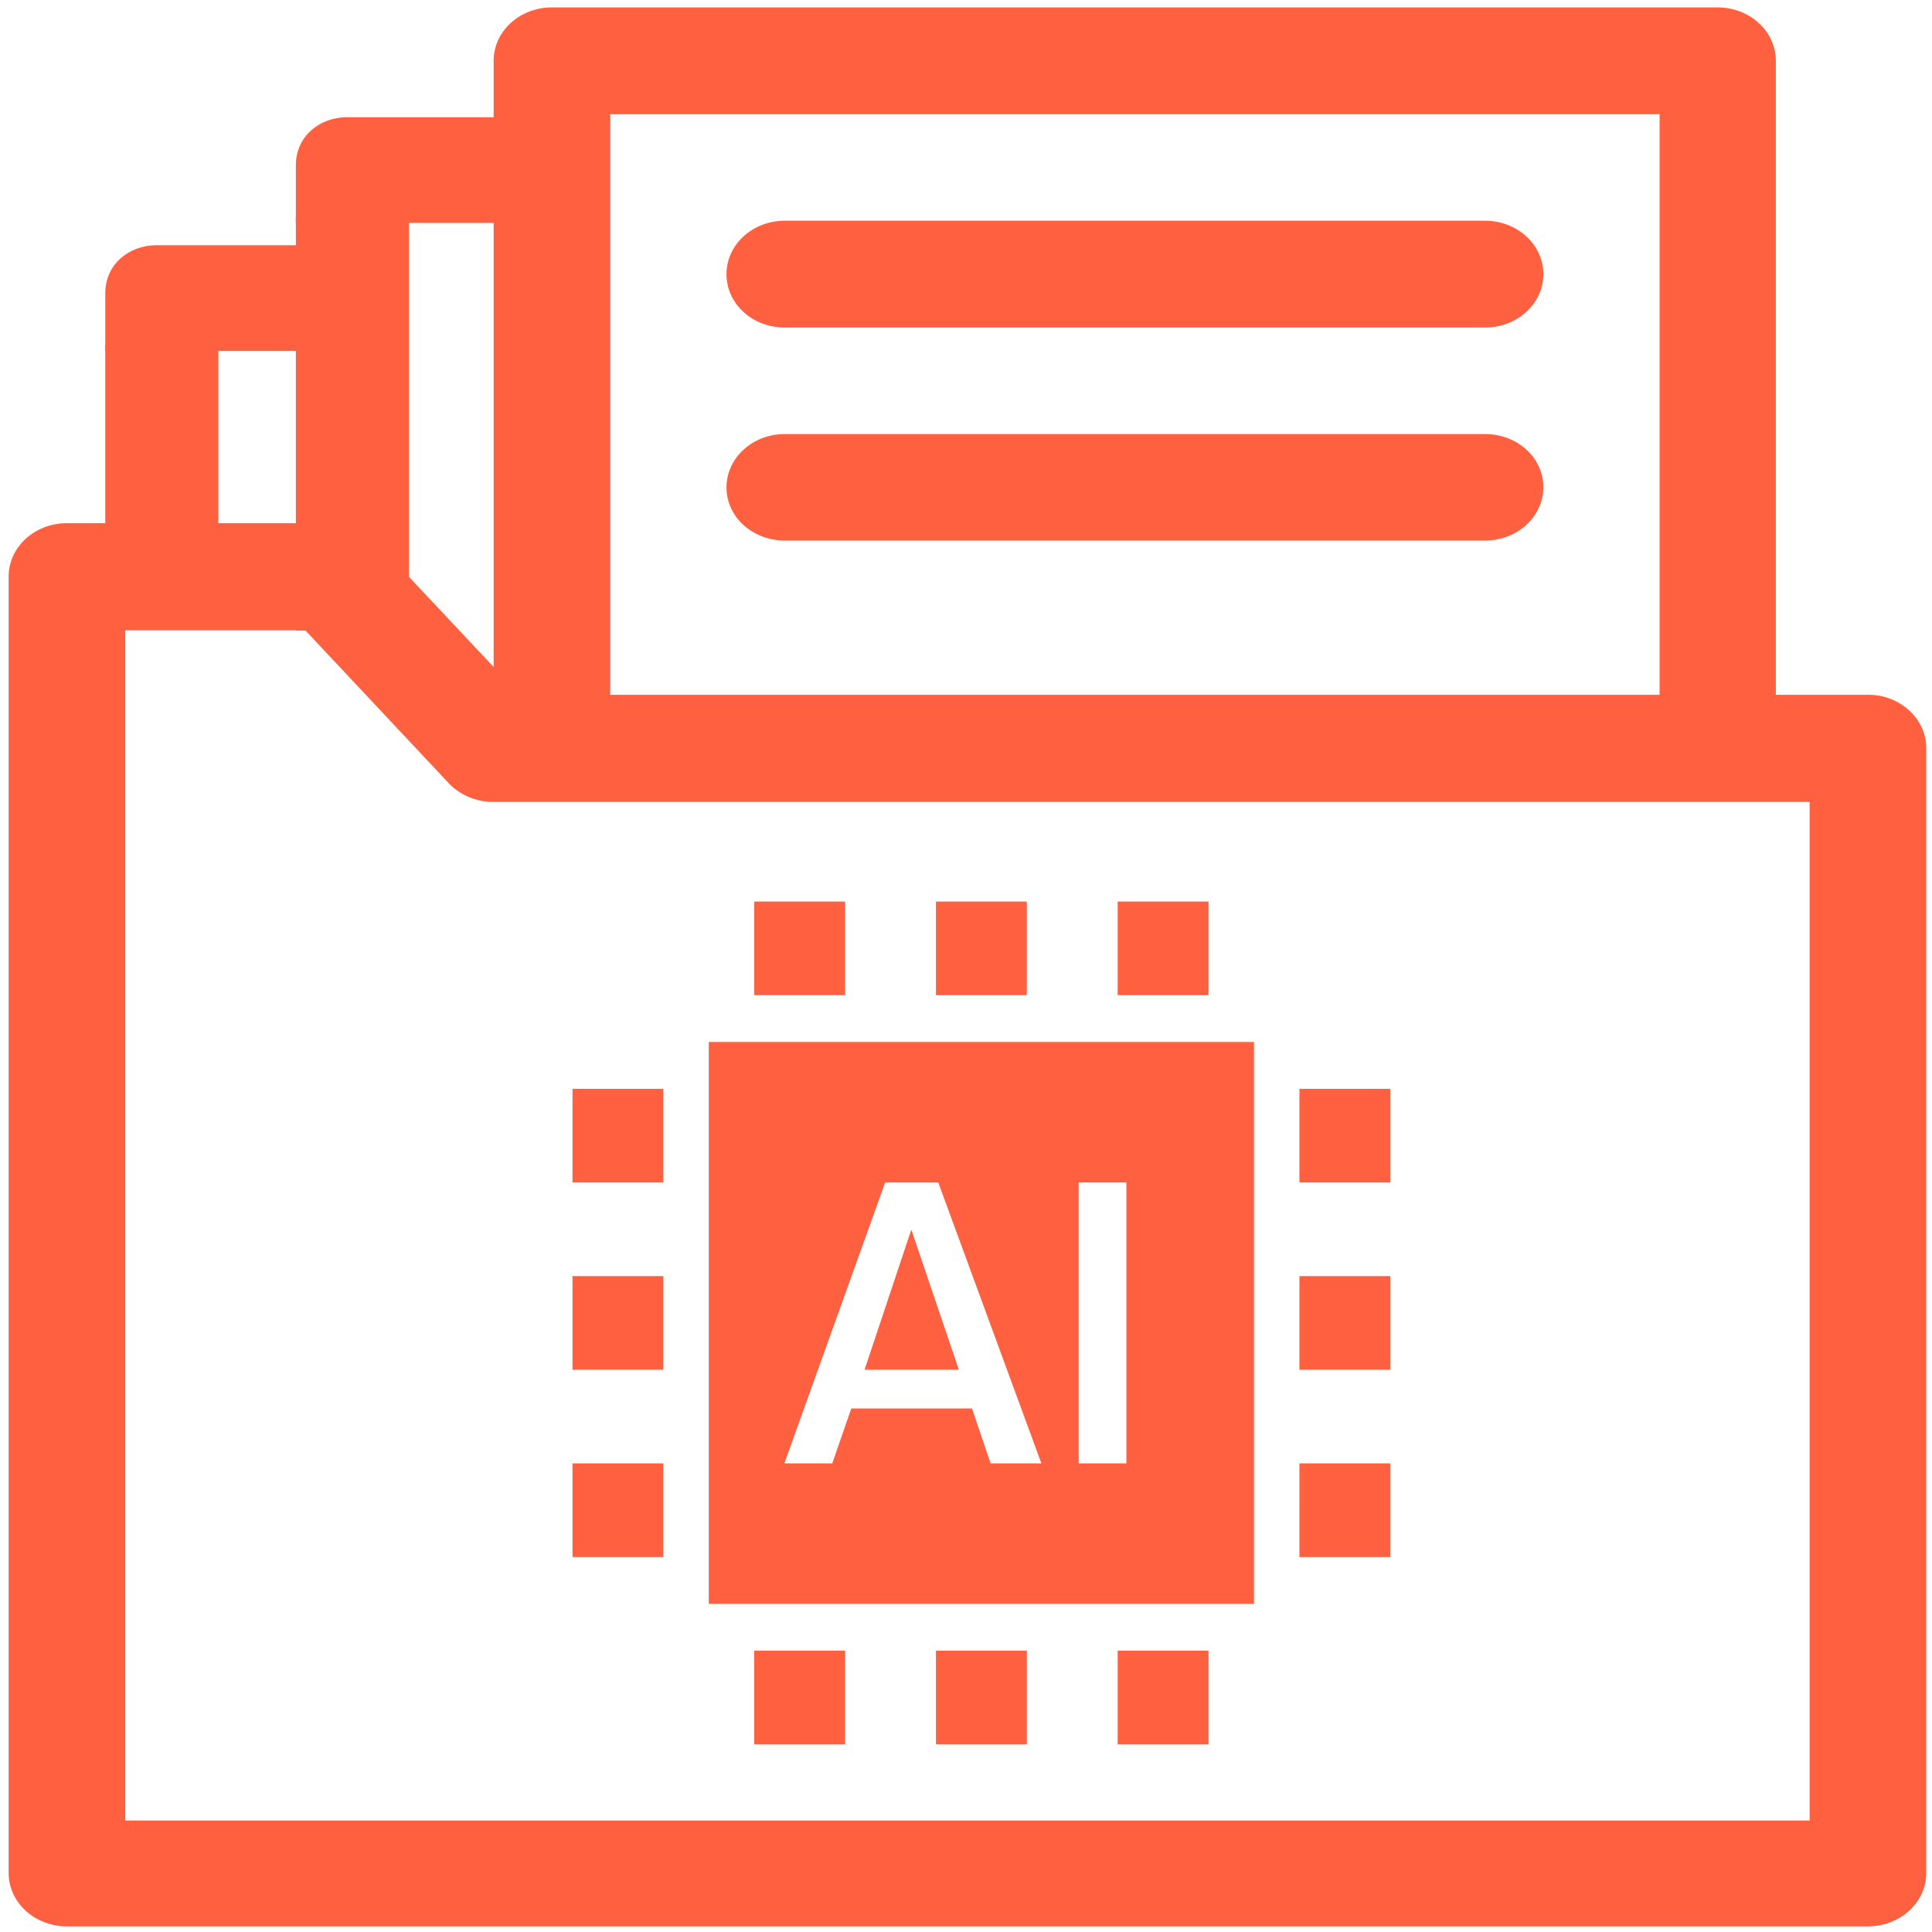
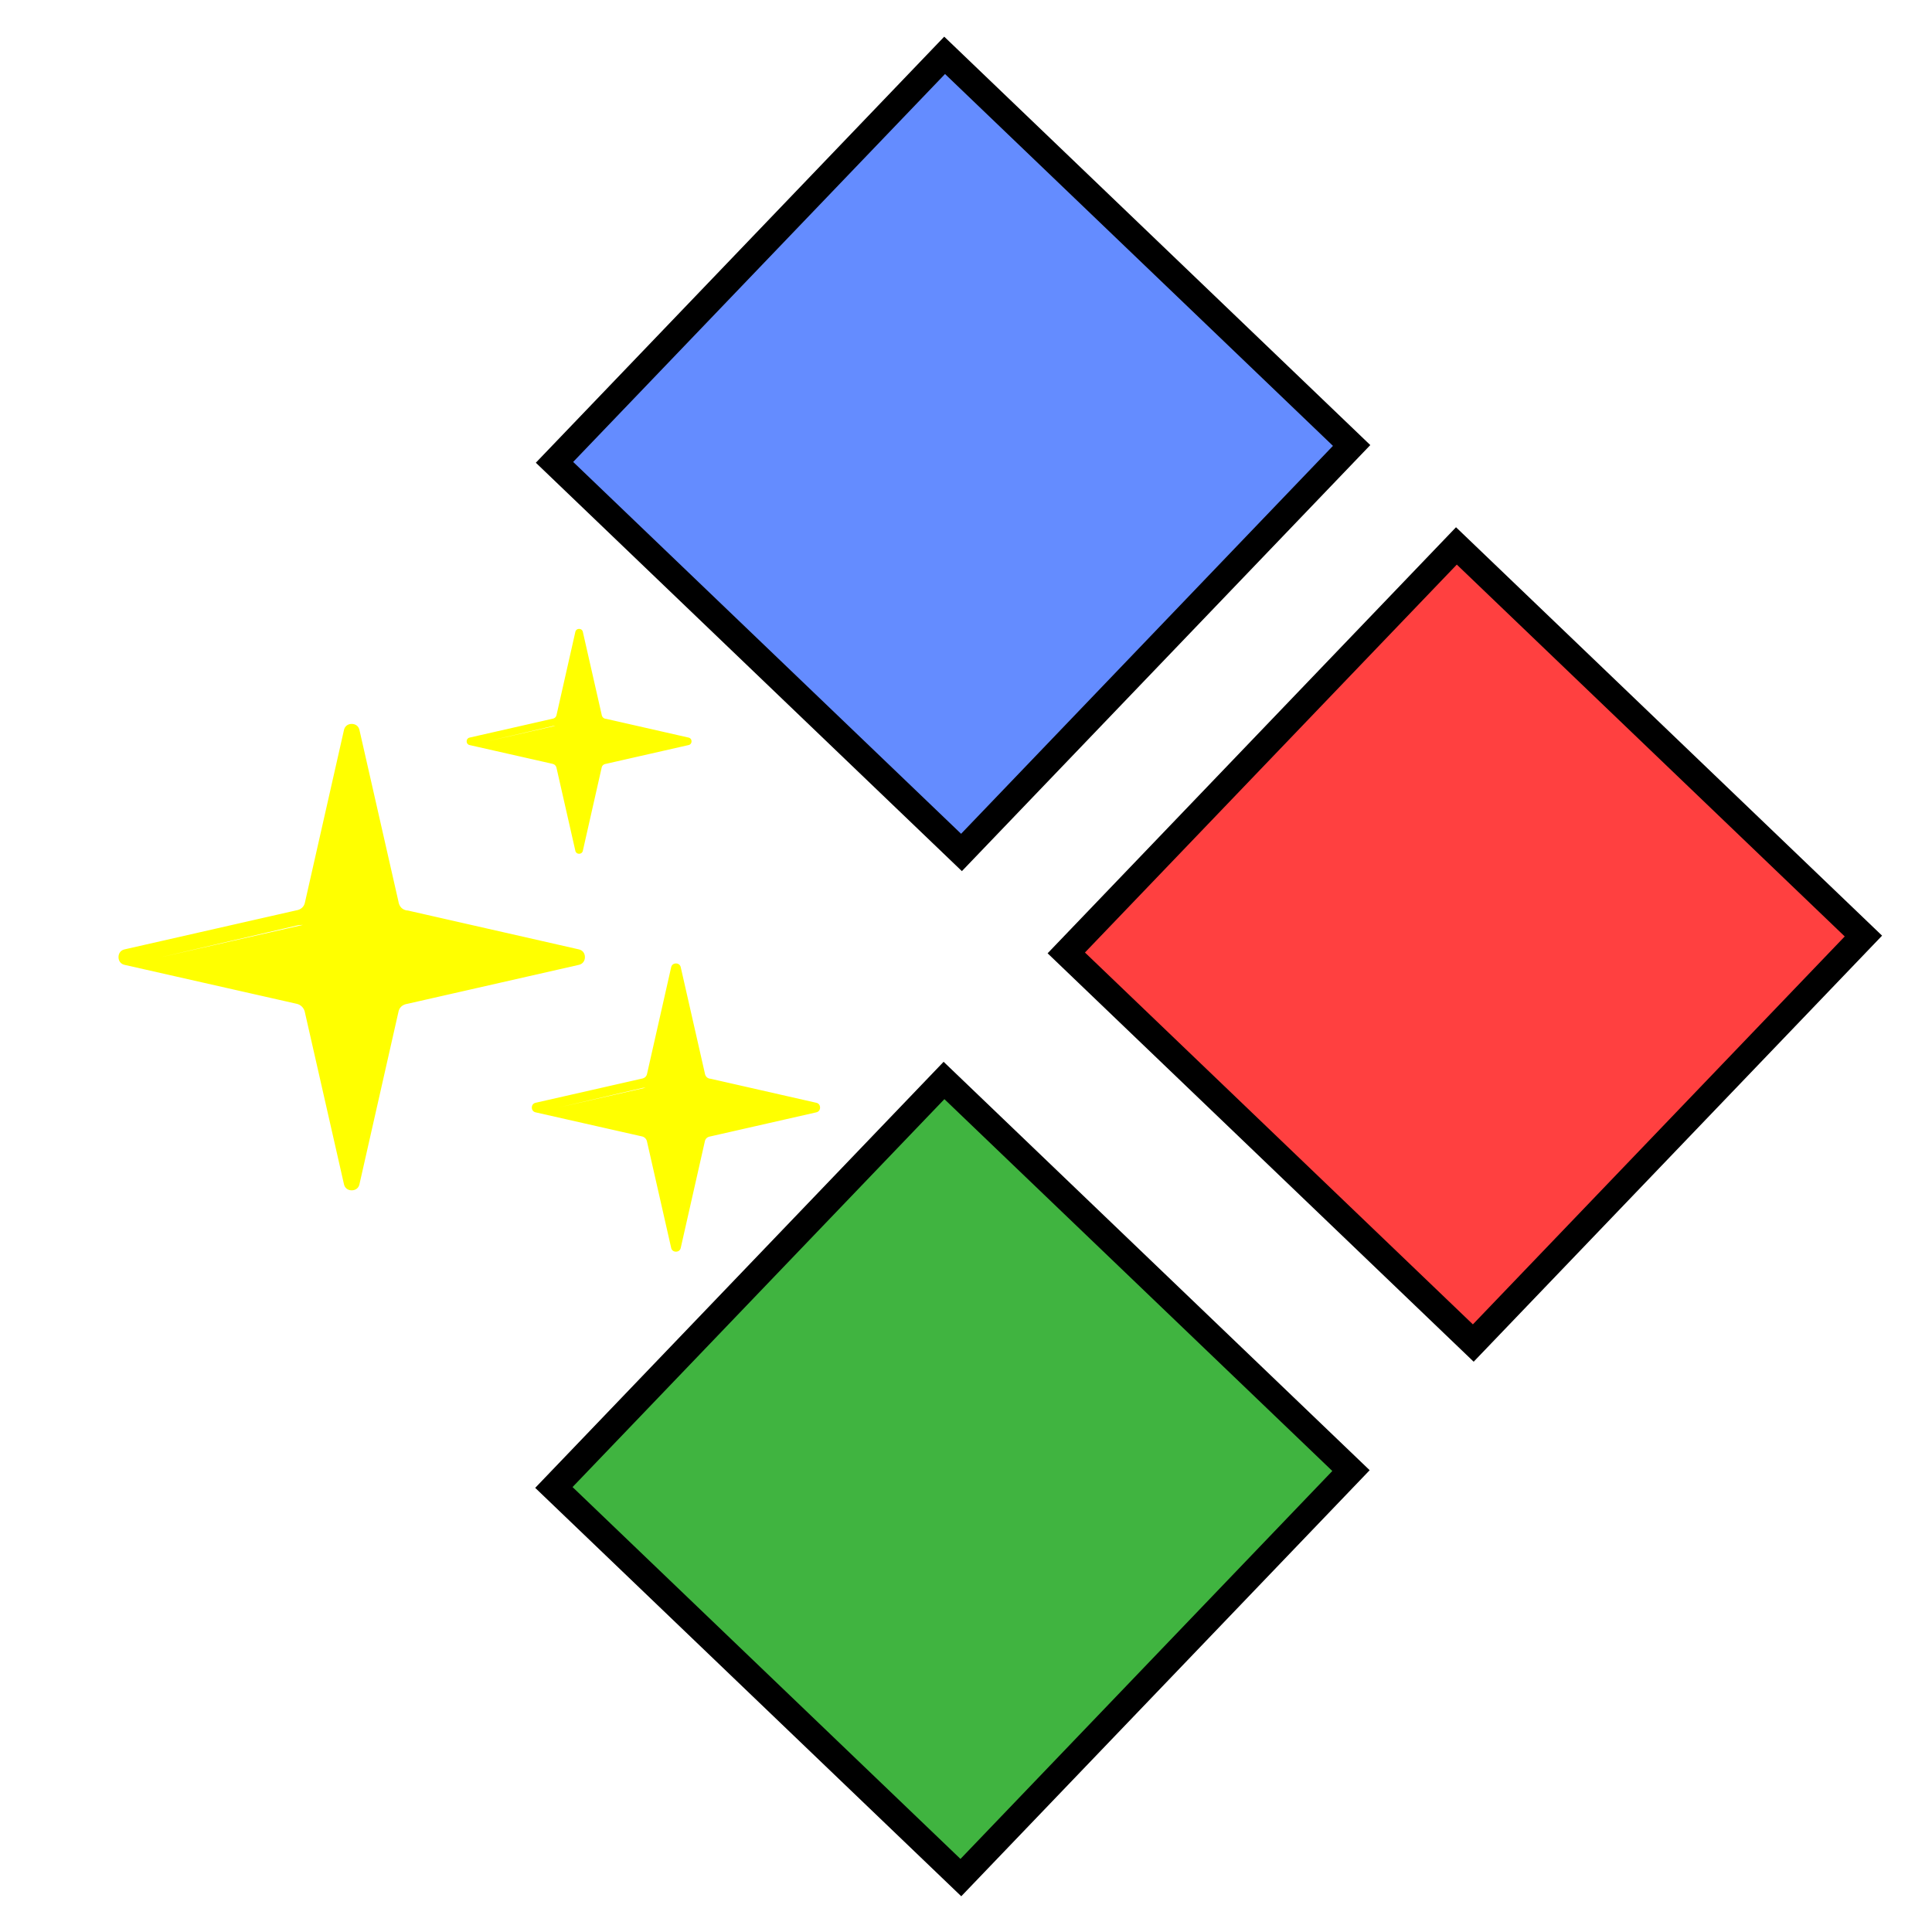
- <svg xmlns="http://www.w3.org/2000/svg" width="256mm" height="256mm" viewBox="0 0 256 256" version="1.1" id="svg1" xml:space="preserve">
-   <defs id="defs1" />
-   <g id="layer1">
-     <g id="g8">
-       <path id="rect7" style="fill:#ff6040;fill-opacity:1;stroke-width:0.295" d="m 13.951,38.843 c 0.003,-3.867 3.181,-6.326 6.731,-6.35 H 48.581 V 46.5 H 13.951 Z" />
-       <rect style="fill:#ff6040;fill-opacity:1;stroke-width:0.243" id="rect8" width="14.98" height="35.885" x="13.951" y="45.715" />
+ <svg xmlns="http://www.w3.org/2000/svg" fill="#000000" height="800px" width="800px" version="1.1" id="Layer_1" viewBox="0 0 512 512" xml:space="preserve">
+   <defs id="defs2" />
+   <g id="g2" transform="matrix(0.4380234,0,0,0.4380234,31.40348,191.8426)" style="fill:#ffff00;fill-opacity:1;stroke:none;stroke-width:0.999;stroke-dasharray:none;stroke-opacity:1">
+     <g id="g1" style="fill:#ffff00;fill-opacity:1;stroke:none;stroke-width:0.999;stroke-dasharray:none;stroke-opacity:1">
+       <path d="M 278.432,136.394 174.961,112.878 h -0.47 c -2.822,-0.47 -4.703,-2.352 -5.174,-5.644 L 145.8,3.763 C 145.33,1.411 143.449,0 141.097,0 c -2.352,0 -4.233,1.411 -4.703,3.763 L 112.878,107.704 c -0.47,2.822 -2.352,4.703 -5.644,5.174 L 3.763,136.394 C 1.411,136.864 0,138.745 0,141.097 c 0,2.352 1.411,4.233 3.763,4.703 L 107.704,169.317 c 2.352,0.47 4.703,2.352 5.174,5.644 l 23.516,103.471 c 0.47,2.352 2.351,3.763 4.703,3.763 2.352,0 4.233,-1.411 4.703,-3.763 l 23.516,-103.941 c 0.47,-2.822 2.352,-4.703 5.644,-5.174 L 278.432,145.8 c 2.352,-0.47 3.763,-2.351 3.763,-4.703 0,-2.352 -1.411,-4.233 -3.763,-4.703 z m -105.352,24.457 c -7.055,0.941 -12.229,6.114 -13.169,12.699 l -19.283,83.247 35.948,-115.46 c -0.941,-7.055 -9.335,-29.945 -15.92,-30.886 L 25.868,141.097 108.645,121.814 c 7.055,-0.941 55.715,0.328 56.655,-6.256 l -24.203,-89.69 18.813,83.718 c 0.941,6.585 6.585,54.105 13.169,55.045 l 83.247,-22.592 z" id="path1" style="fill:#ffff00;fill-opacity:1;stroke:none;stroke-width:0.55;stroke-dasharray:none;stroke-opacity:1" />
    </g>
-     <g id="g2" transform="matrix(0.7070532,0,0,0.6477732,-10.58022,0.9805157)" style="fill:#ff6040">
-       <g id="g1">
-         <path d="M 365.091,140.606 H 347.766 V 10.925 C 347.766,4.913 342.917,0 336.84,0 H 118.4 c -6.012,0 -10.925,4.848 -10.925,10.925 v 123.992 l -22.044,-25.6 c -2.069,-2.392 -5.107,-3.814 -8.275,-3.814 H 27.507 c -6.012,0 -10.925,4.849 -10.925,10.925 v 265.18 c 0,6.012 4.849,10.925 10.925,10.925 h 337.519 c 6.012,0 10.925,-4.849 10.925,-10.925 V 151.467 c 10e-4,-5.883 -4.848,-10.861 -10.86,-10.861 z M 129.325,21.85 H 325.98 V 140.606 H 129.325 Z M 354.101,370.877 H 38.432 v -0.065 -243.394 h 33.745 l 26.893,31.289 c 2.069,2.392 5.107,3.814 8.275,3.814 h 246.756 z" id="path1" />
-       </g>
+   </g>
+   <rect style="fill:#ff4040;fill-opacity:1;stroke:#000000;stroke-width:7;stroke-dasharray:none;stroke-opacity:1" id="rect2" width="149.407" height="149.407" x="-162.645" y="-528.149" transform="rotate(133.7882)" />
+   <rect style="fill:#40b440;fill-opacity:1;stroke:#000000;stroke-width:7;stroke-dasharray:none;stroke-opacity:1" id="rect2-9" width="149.407" height="149.407" x="33.589" y="-528.149" transform="rotate(133.7882)" />
+   <rect style="fill:#648cff;fill-opacity:1;stroke:#000000;stroke-width:7;stroke-dasharray:none;stroke-opacity:1" id="rect2-9-8" width="149.407" height="149.407" x="-162.645" y="-340.274" transform="rotate(133.7882)" />
+   <g id="g2-2" transform="matrix(0.2706803,0,0,0.2706803,140.9429,255.3227)" style="fill:#ffff00;fill-opacity:1;stroke:none;stroke-width:0.999;stroke-dasharray:none;stroke-opacity:1">
+     <g id="g1-4" style="fill:#ffff00;fill-opacity:1;stroke:none;stroke-width:0.999;stroke-dasharray:none;stroke-opacity:1">
+       <path d="M 278.432,136.394 174.961,112.878 h -0.47 c -2.822,-0.47 -4.703,-2.352 -5.174,-5.644 L 145.8,3.763 C 145.33,1.411 143.449,0 141.097,0 c -2.352,0 -4.233,1.411 -4.703,3.763 L 112.878,107.704 c -0.47,2.822 -2.352,4.703 -5.644,5.174 L 3.763,136.394 C 1.411,136.864 0,138.745 0,141.097 c 0,2.352 1.411,4.233 3.763,4.703 L 107.704,169.317 c 2.352,0.47 4.703,2.352 5.174,5.644 l 23.516,103.471 c 0.47,2.352 2.351,3.763 4.703,3.763 2.352,0 4.233,-1.411 4.703,-3.763 l 23.516,-103.941 c 0.47,-2.822 2.352,-4.703 5.644,-5.174 L 278.432,145.8 c 2.352,-0.47 3.763,-2.351 3.763,-4.703 0,-2.352 -1.411,-4.233 -3.763,-4.703 z m -105.352,24.457 c -7.055,0.941 -12.229,6.114 -13.169,12.699 l -19.283,83.247 35.948,-115.46 c -0.941,-7.055 -9.335,-29.945 -15.92,-30.886 L 25.868,141.097 108.645,121.814 c 7.055,-0.941 55.715,0.328 56.655,-6.256 l -24.203,-89.69 18.813,83.718 c 0.941,6.585 6.585,54.105 13.169,55.045 l 83.247,-22.592 z" id="path1-5" style="fill:#ffff00;fill-opacity:1;stroke:none;stroke-width:0.55;stroke-dasharray:none;stroke-opacity:1" />
    </g>
-     <g id="g4" transform="matrix(0.7070532,0,0,0.6477732,-10.58022,0.9805157)" style="fill:#ff6040">
-       <g id="g3">
-         <path d="M 293.269,43.636 H 162.036 c -6.012,0 -10.925,4.849 -10.925,10.925 0,6.077 4.849,10.925 10.925,10.925 h 131.232 c 6.012,0 10.925,-4.849 10.925,-10.925 0.001,-6.076 -4.912,-10.925 -10.924,-10.925 z" id="path2" />
-       </g>
-     </g>
-     <g id="g6" transform="matrix(0.7070532,0,0,0.6477732,-10.58022,0.9805157)" style="fill:#ff6040">
-       <g id="g5">
-         <path d="M 293.269,87.273 H 162.036 c -6.012,0 -10.925,4.849 -10.925,10.925 0,6.077 4.913,10.861 10.925,10.861 h 131.232 c 6.012,0 10.925,-4.849 10.925,-10.925 0.001,-6.077 -4.912,-10.861 -10.924,-10.861 z" id="path4" />
-       </g>
-     </g>
-     <path d="m 166.16,138.071 v 74.446 H 93.918 V 138.071 Z m -41.835,18.612 h -7.036 l -13.357,37.223 h 6.347 l 2.522,-7.277 h 15.99 l 2.468,7.277 h 6.73 z m 24.93,0 h -6.322 v 37.223 h 6.322 z m -28.501,6.245 6.297,18.57 h -12.494 z m 51.427,30.978 h 12.04 v 12.408 H 172.18 Z M 99.938,218.721 H 111.978 V 231.129 H 99.938 Z m 24.081,0 h 12.04 V 231.129 H 124.019 Z M 99.938,119.459 h 12.04 v 12.408 H 99.938 Z m 48.161,99.262 h 12.04 v 12.408 h -12.04 z m -24.081,-99.262 h 12.04 v 12.408 h -12.04 z m 24.081,0 h 12.04 v 12.408 h -12.04 z m 24.081,49.631 h 12.04 v 12.408 h -12.04 z m -96.322,24.816 h 12.04 v 12.408 H 75.858 Z m 96.322,-49.631 h 12.04 v 12.408 H 172.18 Z M 75.858,169.09 h 12.04 v 12.408 H 75.858 Z m 0,-24.815 h 12.04 v 12.408 H 75.858 Z" id="Combined-Shape" style="fill:#ff6040;fill-rule:evenodd;stroke:none;stroke-width:0.286" />
-     <g id="g7" transform="translate(0,4.7625)">
-       <path id="rect7-5" style="fill:#ff6040;fill-opacity:1;stroke:none;stroke-width:0.295" d="m 39.204,17.118 c 0.003,-3.867 3.181,-6.326 6.731,-6.35 H 73.833 V 24.775 H 39.204 Z" />
-       <rect style="fill:#ff6040;stroke-width:0.301" id="rect8-1" width="14.98" height="54.805" x="39.204" y="23.991" />
+   </g>
+   <g id="g2-2-1" transform="matrix(0.2112294,0,0,0.2112294,123.6629,166.6548)" style="fill:#ffff00;fill-opacity:1;stroke:none;stroke-width:0.999;stroke-dasharray:none;stroke-opacity:1">
+     <g id="g1-4-7" style="fill:#ffff00;fill-opacity:1;stroke:none;stroke-width:0.999;stroke-dasharray:none;stroke-opacity:1">
+       <path d="M 278.432,136.394 174.961,112.878 h -0.47 c -2.822,-0.47 -4.703,-2.352 -5.174,-5.644 L 145.8,3.763 C 145.33,1.411 143.449,0 141.097,0 c -2.352,0 -4.233,1.411 -4.703,3.763 L 112.878,107.704 c -0.47,2.822 -2.352,4.703 -5.644,5.174 L 3.763,136.394 C 1.411,136.864 0,138.745 0,141.097 c 0,2.352 1.411,4.233 3.763,4.703 L 107.704,169.317 c 2.352,0.47 4.703,2.352 5.174,5.644 l 23.516,103.471 c 0.47,2.352 2.351,3.763 4.703,3.763 2.352,0 4.233,-1.411 4.703,-3.763 l 23.516,-103.941 c 0.47,-2.822 2.352,-4.703 5.644,-5.174 L 278.432,145.8 c 2.352,-0.47 3.763,-2.351 3.763,-4.703 0,-2.352 -1.411,-4.233 -3.763,-4.703 z m -105.352,24.457 c -7.055,0.941 -12.229,6.114 -13.169,12.699 l -19.283,83.247 35.948,-115.46 c -0.941,-7.055 -9.335,-29.945 -15.92,-30.886 L 25.868,141.097 108.645,121.814 c 7.055,-0.941 55.715,0.328 56.655,-6.256 l -24.203,-89.69 18.813,83.718 c 0.941,6.585 6.585,54.105 13.169,55.045 l 83.247,-22.592 z" id="path1-5-1" style="fill:#ffff00;fill-opacity:1;stroke:none;stroke-width:0.55;stroke-dasharray:none;stroke-opacity:1" />
    </g>
  </g>
</svg>
